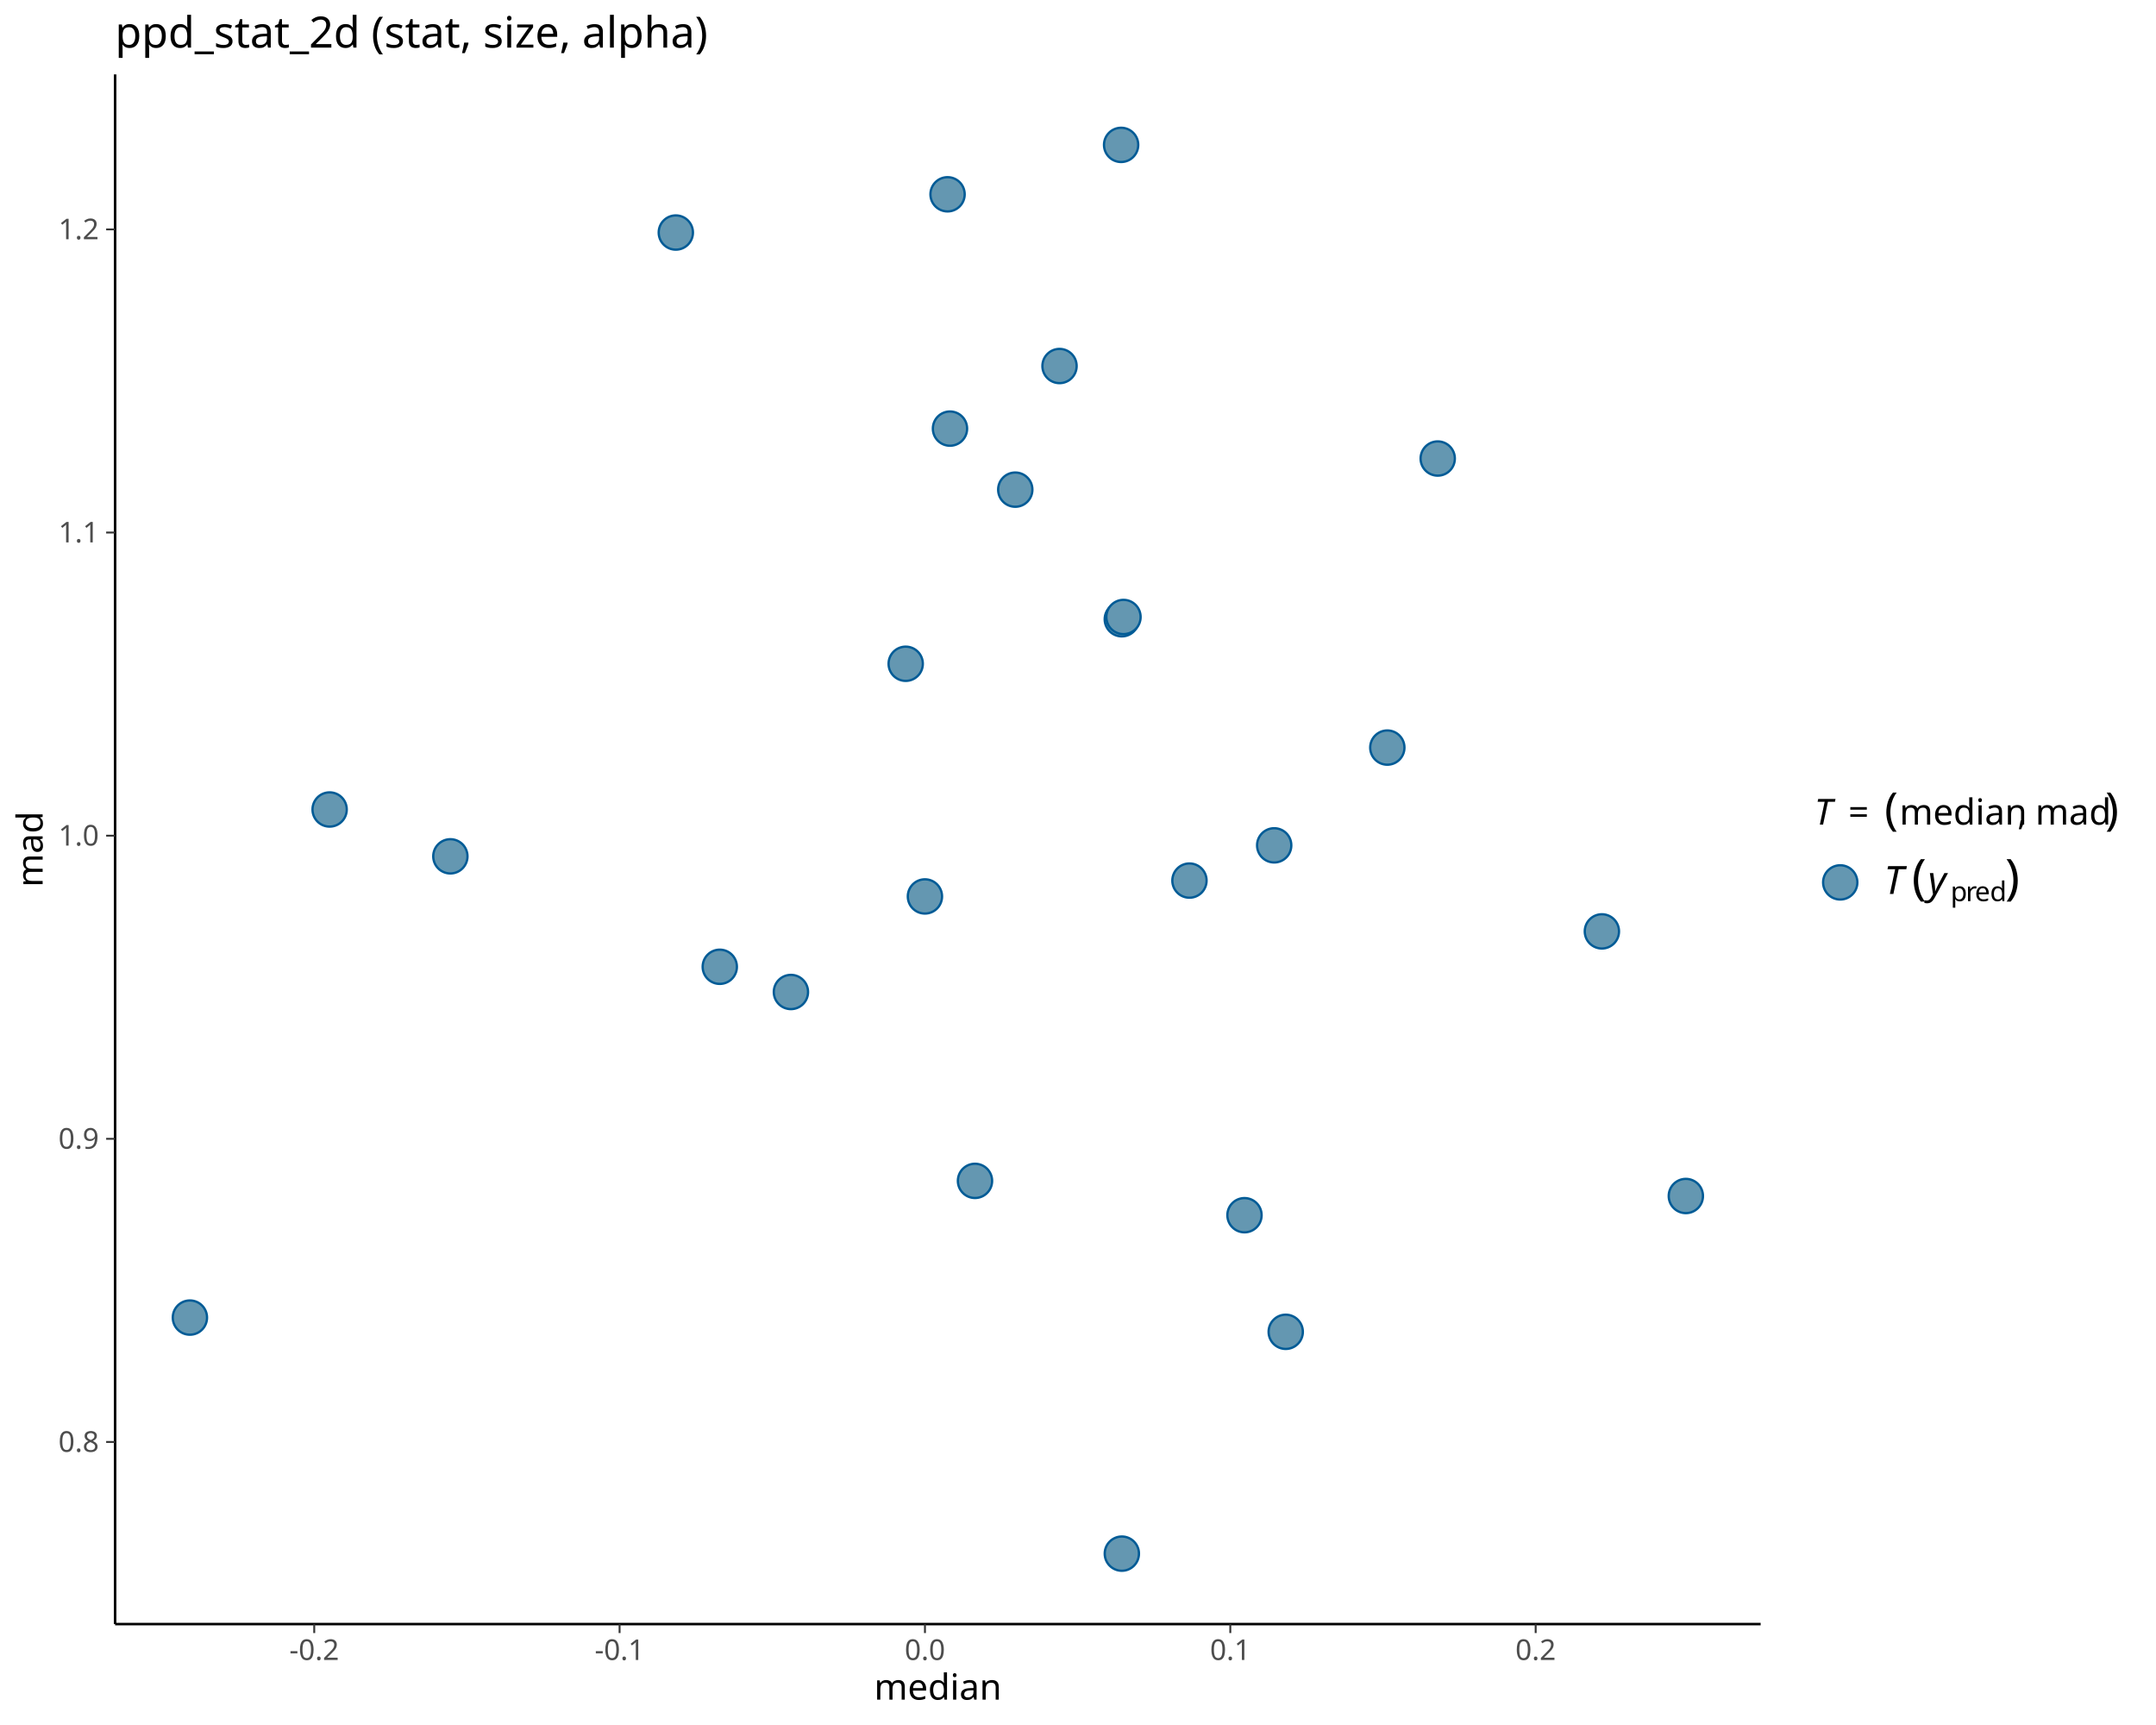
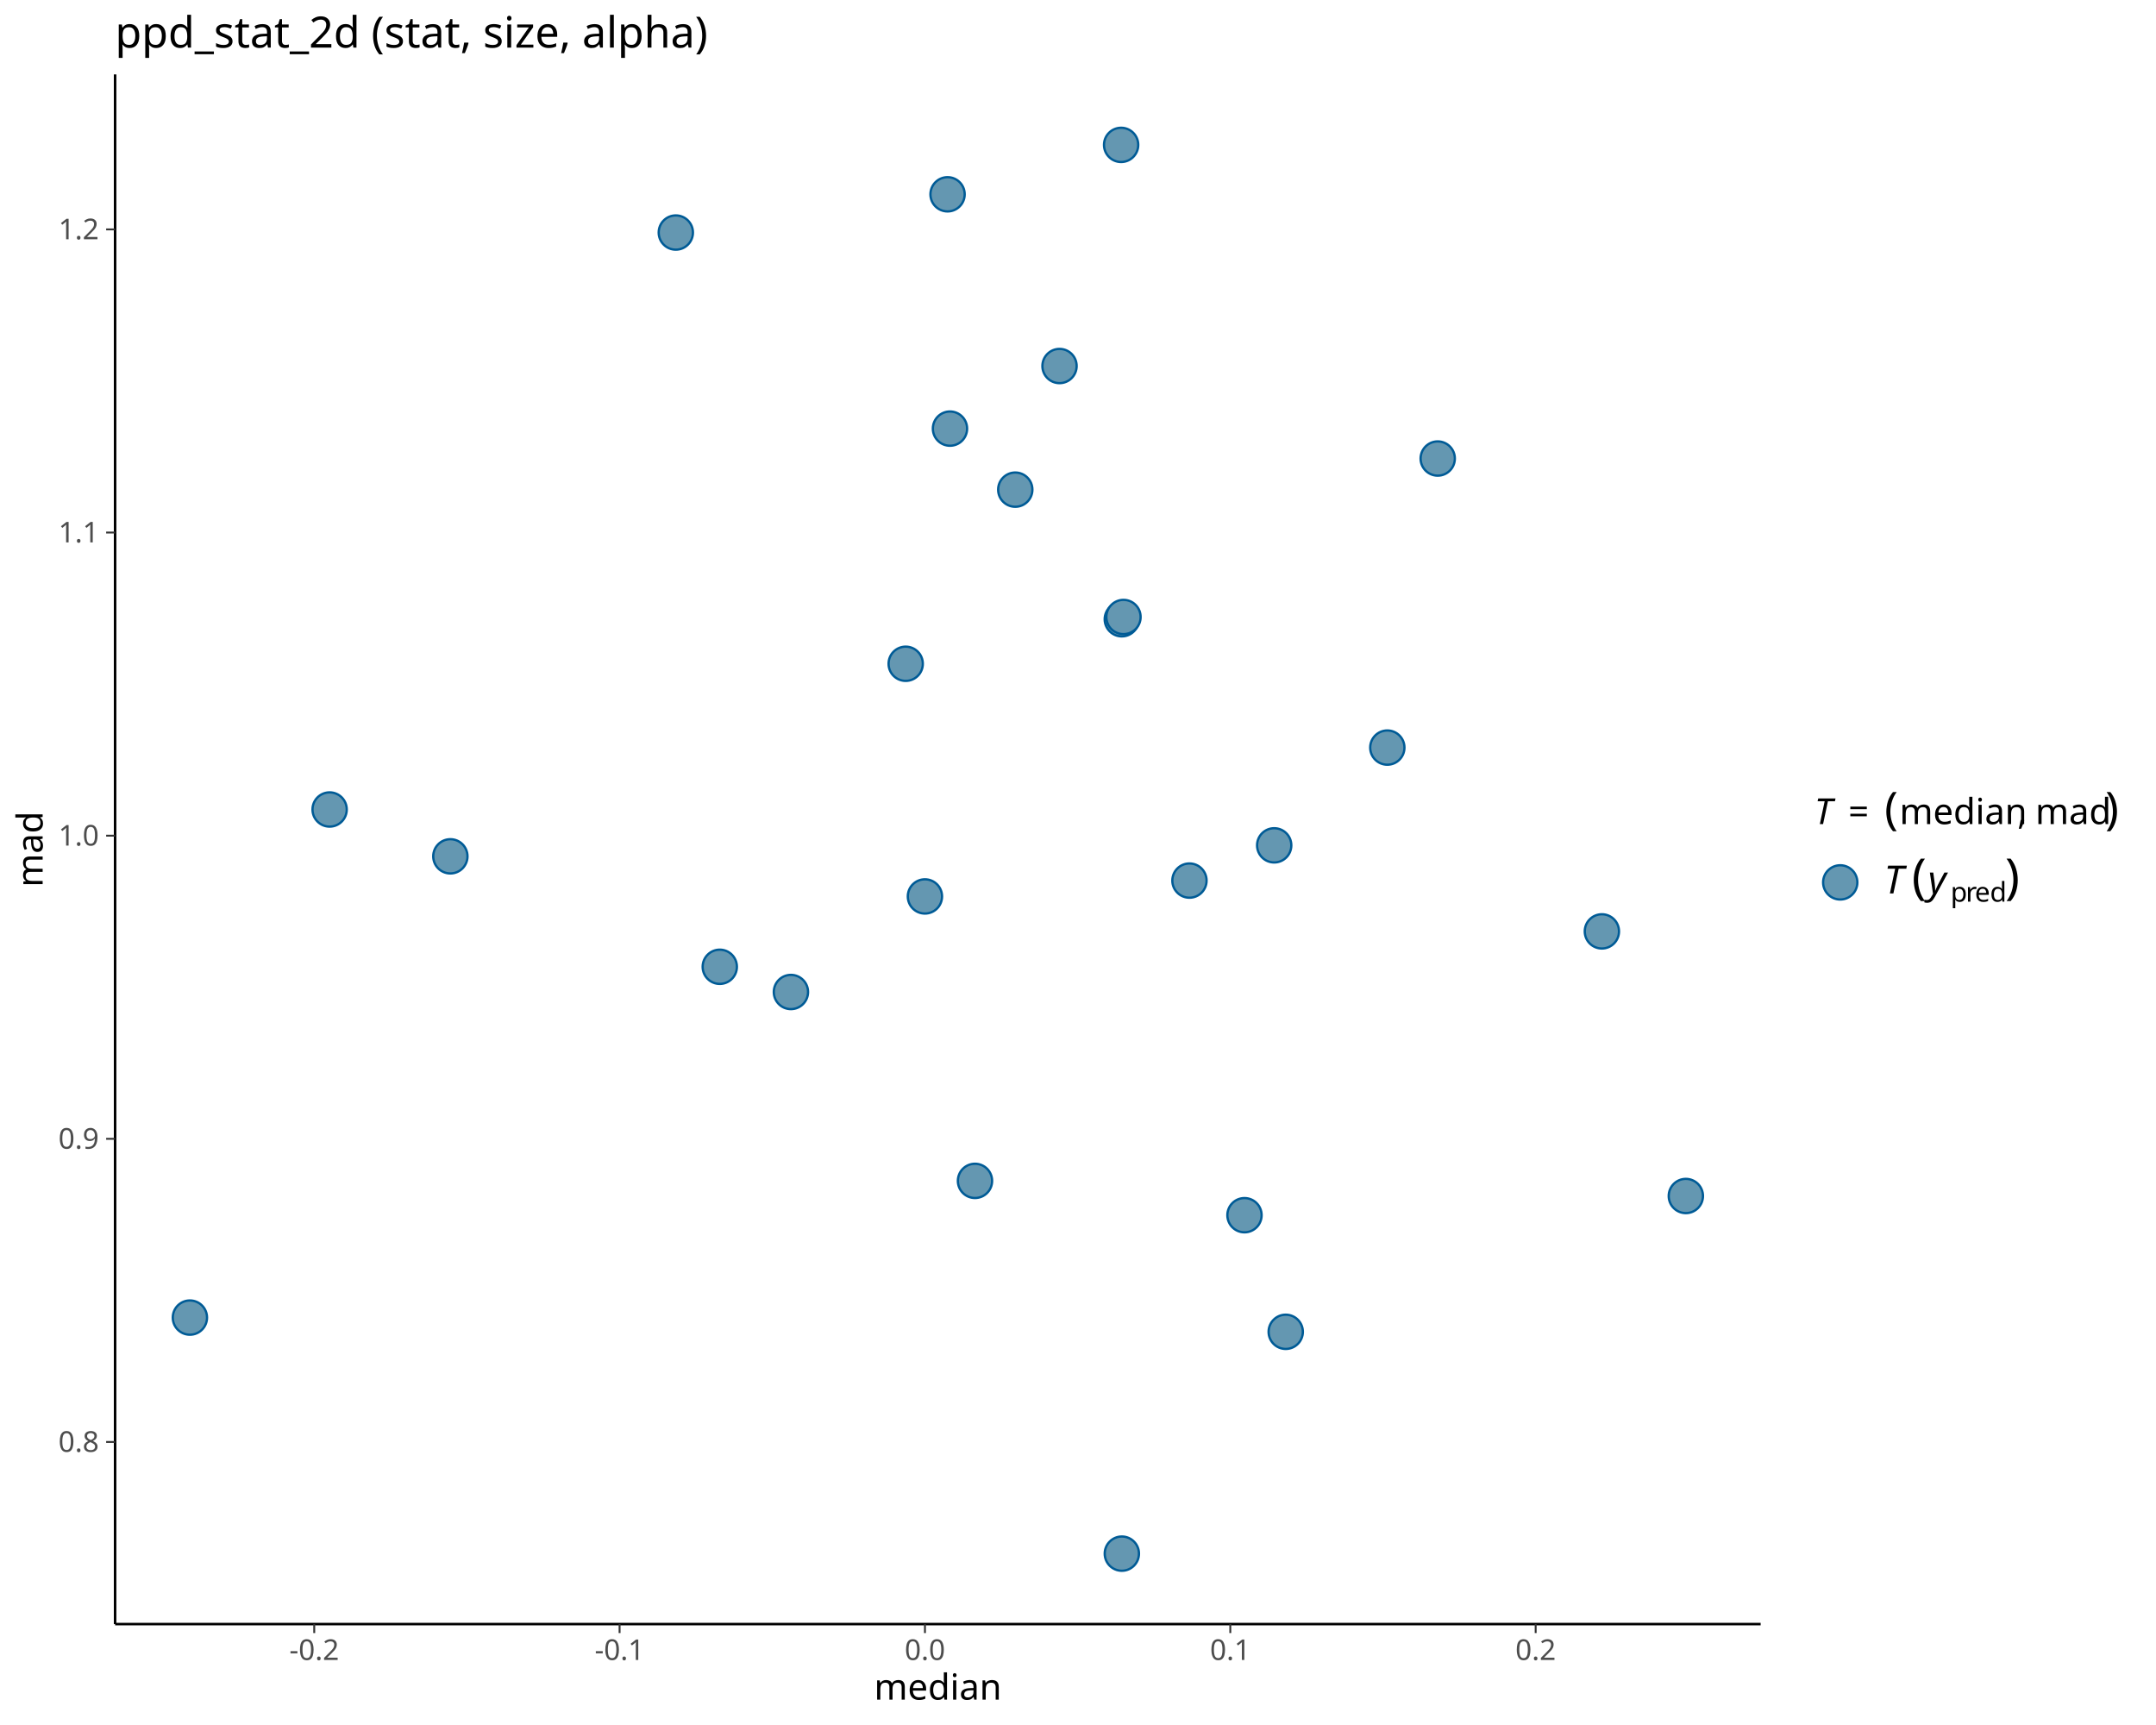
<svg xmlns="http://www.w3.org/2000/svg" class="svglite" data-engine-version="2.0" width="720.00pt" height="576.00pt" viewBox="0 0 720.00 576.00">
  <defs>
    <style type="text/css">
    .svglite line, .svglite polyline, .svglite polygon, .svglite path, .svglite rect, .svglite circle {
      fill: none;
      stroke: #000000;
      stroke-linecap: round;
      stroke-linejoin: round;
      stroke-miterlimit: 10.00;
    }
  </style>
  </defs>
  <rect width="100%" height="100%" style="stroke: none; fill: #FFFFFF;" />
  <defs>
    <clipPath id="cpMC4wMHw3MjAuMDB8MC4wMHw1NzYuMDA=">
      <rect x="0.00" y="0.00" width="720.00" height="576.00" />
    </clipPath>
  </defs>
  <g clip-path="url(#cpMC4wMHw3MjAuMDB8MC4wMHw1NzYuMDA=)">
</g>
  <defs>
    <clipPath id="cpMzguNDR8NTg3Ljk3fDI0Ljg1fDU0Mi4zMA==">
      <rect x="38.44" y="24.85" width="549.53" height="517.45" />
    </clipPath>
  </defs>
  <g clip-path="url(#cpMzguNDR8NTg3Ljk3fDI0Ljg1fDU0Mi4zMA==)">
    <circle cx="110.08" cy="270.30" r="5.72" style="stroke-width: 0.77; stroke: #005B96; fill: #6497B1;" />
    <circle cx="339.05" cy="163.50" r="5.72" style="stroke-width: 0.77; stroke: #005B96; fill: #6497B1;" />
    <circle cx="374.64" cy="518.78" r="5.72" style="stroke-width: 0.77; stroke: #005B96; fill: #6497B1;" />
    <circle cx="150.40" cy="285.94" r="5.72" style="stroke-width: 0.77; stroke: #005B96; fill: #6497B1;" />
    <circle cx="264.13" cy="331.24" r="5.72" style="stroke-width: 0.77; stroke: #005B96; fill: #6497B1;" />
    <circle cx="374.63" cy="206.78" r="5.72" style="stroke-width: 0.77; stroke: #005B96; fill: #6497B1;" />
    <circle cx="429.37" cy="444.71" r="5.72" style="stroke-width: 0.77; stroke: #005B96; fill: #6497B1;" />
    <circle cx="562.99" cy="399.36" r="5.72" style="stroke-width: 0.77; stroke: #005B96; fill: #6497B1;" />
    <circle cx="317.25" cy="143.12" r="5.72" style="stroke-width: 0.77; stroke: #005B96; fill: #6497B1;" />
    <circle cx="397.22" cy="294.04" r="5.72" style="stroke-width: 0.77; stroke: #005B96; fill: #6497B1;" />
    <circle cx="415.60" cy="405.77" r="5.72" style="stroke-width: 0.77; stroke: #005B96; fill: #6497B1;" />
    <circle cx="534.95" cy="311.00" r="5.72" style="stroke-width: 0.77; stroke: #005B96; fill: #6497B1;" />
    <circle cx="375.19" cy="206.02" r="5.72" style="stroke-width: 0.77; stroke: #005B96; fill: #6497B1;" />
    <circle cx="308.88" cy="299.33" r="5.72" style="stroke-width: 0.77; stroke: #005B96; fill: #6497B1;" />
    <circle cx="325.60" cy="394.31" r="5.72" style="stroke-width: 0.77; stroke: #005B96; fill: #6497B1;" />
    <circle cx="225.69" cy="77.65" r="5.72" style="stroke-width: 0.77; stroke: #005B96; fill: #6497B1;" />
    <circle cx="353.83" cy="122.22" r="5.72" style="stroke-width: 0.77; stroke: #005B96; fill: #6497B1;" />
    <circle cx="240.37" cy="322.82" r="5.72" style="stroke-width: 0.77; stroke: #005B96; fill: #6497B1;" />
    <circle cx="480.13" cy="153.11" r="5.72" style="stroke-width: 0.77; stroke: #005B96; fill: #6497B1;" />
    <circle cx="463.30" cy="249.63" r="5.72" style="stroke-width: 0.77; stroke: #005B96; fill: #6497B1;" />
    <circle cx="63.42" cy="439.96" r="5.72" style="stroke-width: 0.77; stroke: #005B96; fill: #6497B1;" />
    <circle cx="316.44" cy="64.88" r="5.72" style="stroke-width: 0.77; stroke: #005B96; fill: #6497B1;" />
    <circle cx="374.40" cy="48.38" r="5.72" style="stroke-width: 0.77; stroke: #005B96; fill: #6497B1;" />
    <circle cx="425.52" cy="282.27" r="5.72" style="stroke-width: 0.77; stroke: #005B96; fill: #6497B1;" />
    <circle cx="302.46" cy="221.64" r="5.72" style="stroke-width: 0.77; stroke: #005B96; fill: #6497B1;" />
  </g>
  <g clip-path="url(#cpMC4wMHw3MjAuMDB8MC4wMHw1NzYuMDA=)">
    <polyline points="38.44,542.30 38.44,24.85 " style="stroke-width: 0.85; stroke-linecap: butt;" />
    <text x="33.06" y="484.79" text-anchor="end" style="font-size: 9.60px; fill: #4D4D4D; font-family: sans;" textLength="13.35px" lengthAdjust="spacingAndGlyphs">0.8</text>
    <text x="33.06" y="383.57" text-anchor="end" style="font-size: 9.60px; fill: #4D4D4D; font-family: sans;" textLength="13.35px" lengthAdjust="spacingAndGlyphs">0.9</text>
    <text x="33.06" y="282.35" text-anchor="end" style="font-size: 9.60px; fill: #4D4D4D; font-family: sans;" textLength="13.35px" lengthAdjust="spacingAndGlyphs">1.0</text>
    <text x="33.06" y="181.12" text-anchor="end" style="font-size: 9.60px; fill: #4D4D4D; font-family: sans;" textLength="13.35px" lengthAdjust="spacingAndGlyphs">1.1</text>
    <text x="33.06" y="79.90" text-anchor="end" style="font-size: 9.60px; fill: #4D4D4D; font-family: sans;" textLength="13.35px" lengthAdjust="spacingAndGlyphs">1.2</text>
    <polyline points="35.45,481.49 38.44,481.49 " style="stroke-width: 0.64; stroke: #333333; stroke-linecap: butt;" />
    <polyline points="35.45,380.26 38.44,380.26 " style="stroke-width: 0.64; stroke: #333333; stroke-linecap: butt;" />
    <polyline points="35.45,279.04 38.44,279.04 " style="stroke-width: 0.64; stroke: #333333; stroke-linecap: butt;" />
    <polyline points="35.45,177.82 38.44,177.82 " style="stroke-width: 0.64; stroke: #333333; stroke-linecap: butt;" />
    <polyline points="35.45,76.60 38.44,76.60 " style="stroke-width: 0.64; stroke: #333333; stroke-linecap: butt;" />
    <polyline points="38.44,542.30 587.97,542.30 " style="stroke-width: 0.85; stroke-linecap: butt;" />
    <polyline points="104.94,545.29 104.94,542.30 " style="stroke-width: 0.64; stroke: #333333; stroke-linecap: butt;" />
    <polyline points="206.91,545.29 206.91,542.30 " style="stroke-width: 0.64; stroke: #333333; stroke-linecap: butt;" />
    <polyline points="308.89,545.29 308.89,542.30 " style="stroke-width: 0.64; stroke: #333333; stroke-linecap: butt;" />
    <polyline points="410.86,545.29 410.86,542.30 " style="stroke-width: 0.64; stroke: #333333; stroke-linecap: butt;" />
    <polyline points="512.84,545.29 512.84,542.30 " style="stroke-width: 0.64; stroke: #333333; stroke-linecap: butt;" />
    <text x="104.94" y="554.29" text-anchor="middle" style="font-size: 9.60px; fill: #4D4D4D; font-family: sans;" textLength="16.54px" lengthAdjust="spacingAndGlyphs">-0.2</text>
    <text x="206.91" y="554.29" text-anchor="middle" style="font-size: 9.60px; fill: #4D4D4D; font-family: sans;" textLength="16.54px" lengthAdjust="spacingAndGlyphs">-0.1</text>
    <text x="308.89" y="554.29" text-anchor="middle" style="font-size: 9.60px; fill: #4D4D4D; font-family: sans;" textLength="13.35px" lengthAdjust="spacingAndGlyphs">0.0</text>
    <text x="410.86" y="554.29" text-anchor="middle" style="font-size: 9.60px; fill: #4D4D4D; font-family: sans;" textLength="13.35px" lengthAdjust="spacingAndGlyphs">0.1</text>
    <text x="512.84" y="554.29" text-anchor="middle" style="font-size: 9.60px; fill: #4D4D4D; font-family: sans;" textLength="13.35px" lengthAdjust="spacingAndGlyphs">0.2</text>
    <text x="313.21" y="567.53" text-anchor="middle" style="font-size: 12.00px; font-family: sans;" textLength="39.36px" lengthAdjust="spacingAndGlyphs">median</text>
    <text transform="translate(14.24,283.58) rotate(-90)" text-anchor="middle" style="font-size: 12.00px; font-family: sans;" textLength="23.35px" lengthAdjust="spacingAndGlyphs">mad</text>
-     <text x="605.91" y="275.35" style="font-size: 12.00px; font-style: italic; font-family: sans;" textLength="7.33px" lengthAdjust="spacingAndGlyphs">T</text>
-     <text x="617.25" y="275.35" style="font-size: 12.00px; font-family: sans;" textLength="9.32px" lengthAdjust="spacingAndGlyphs">=</text>
-     <text x="629.35" y="275.35" style="font-size: 15.00px; font-family: sans;" textLength="5.00px" lengthAdjust="spacingAndGlyphs">(</text>
-     <text x="634.34" y="275.35" style="font-size: 12.00px; font-family: sans;" textLength="39.36px" lengthAdjust="spacingAndGlyphs">median</text>
-     <text x="673.70" y="275.35" style="font-size: 12.00px; font-family: sans;" textLength="3.00px" lengthAdjust="spacingAndGlyphs">,</text>
-     <text x="676.71" y="275.35" style="font-size: 12.00px; font-family: sans;" textLength="3.00px" lengthAdjust="spacingAndGlyphs"> </text>
-     <text x="679.71" y="275.35" style="font-size: 12.00px; font-family: sans;" textLength="23.35px" lengthAdjust="spacingAndGlyphs">mad</text>
-     <text x="703.06" y="275.35" style="font-size: 15.00px; font-family: sans;" textLength="4.99px" lengthAdjust="spacingAndGlyphs">)</text>
+     <text x="605.91" y="275.18" style="font-size: 12.00px; font-style: italic; font-family: sans;" textLength="7.33px" lengthAdjust="spacingAndGlyphs">T</text>
+     <text x="617.25" y="275.18" style="font-size: 12.00px; font-family: sans;" textLength="9.32px" lengthAdjust="spacingAndGlyphs">=</text>
+     <text x="629.35" y="275.18" style="font-size: 15.00px; font-family: sans;" textLength="5.00px" lengthAdjust="spacingAndGlyphs">(</text>
+     <text x="634.34" y="275.18" style="font-size: 12.00px; font-family: sans;" textLength="39.36px" lengthAdjust="spacingAndGlyphs">median</text>
+     <text x="673.70" y="275.18" style="font-size: 12.00px; font-family: sans;" textLength="3.00px" lengthAdjust="spacingAndGlyphs">,</text>
+     <text x="676.71" y="275.18" style="font-size: 12.00px; font-family: sans;" textLength="3.00px" lengthAdjust="spacingAndGlyphs"> </text>
+     <text x="679.71" y="275.18" style="font-size: 12.00px; font-family: sans;" textLength="23.35px" lengthAdjust="spacingAndGlyphs">mad</text>
+     <text x="703.06" y="275.18" style="font-size: 15.00px; font-family: sans;" textLength="4.99px" lengthAdjust="spacingAndGlyphs">)</text>
    <circle cx="614.55" cy="294.64" r="5.72" style="stroke-width: 0.77; stroke: #005B96; fill: #6497B1;" />
-     <text x="629.16" y="298.50" style="font-size: 13.00px; font-style: italic; font-family: sans;" textLength="7.94px" lengthAdjust="spacingAndGlyphs">T</text>
-     <text x="638.45" y="298.50" style="font-size: 16.25px; font-family: sans;" textLength="5.41px" lengthAdjust="spacingAndGlyphs">(</text>
-     <text x="643.86" y="298.50" style="font-size: 13.00px; font-style: italic; font-family: sans;" textLength="6.51px" lengthAdjust="spacingAndGlyphs">y</text>
-     <text x="651.39" y="300.90" style="font-size: 9.10px; font-family: sans;" textLength="5.06px" lengthAdjust="spacingAndGlyphs">p</text>
-     <text x="656.45" y="300.90" style="font-size: 9.10px; font-family: sans;" textLength="3.03px" lengthAdjust="spacingAndGlyphs">r</text>
-     <text x="659.48" y="300.90" style="font-size: 9.10px; font-family: sans;" textLength="5.06px" lengthAdjust="spacingAndGlyphs">e</text>
-     <text x="664.55" y="300.90" style="font-size: 9.10px; font-family: sans;" textLength="5.06px" lengthAdjust="spacingAndGlyphs">d</text>
-     <text x="669.61" y="298.50" style="font-size: 16.25px; font-family: sans;" textLength="5.40px" lengthAdjust="spacingAndGlyphs">)</text>
+     <text x="629.16" y="298.33" style="font-size: 13.00px; font-style: italic; font-family: sans;" textLength="7.94px" lengthAdjust="spacingAndGlyphs">T</text>
+     <text x="638.45" y="298.33" style="font-size: 16.25px; font-family: sans;" textLength="5.41px" lengthAdjust="spacingAndGlyphs">(</text>
+     <text x="643.86" y="298.33" style="font-size: 13.00px; font-style: italic; font-family: sans;" textLength="6.51px" lengthAdjust="spacingAndGlyphs">y</text>
+     <text x="651.39" y="301.08" style="font-size: 9.10px; font-family: sans;" textLength="5.06px" lengthAdjust="spacingAndGlyphs">p</text>
+     <text x="656.45" y="301.08" style="font-size: 9.10px; font-family: sans;" textLength="3.03px" lengthAdjust="spacingAndGlyphs">r</text>
+     <text x="659.48" y="301.08" style="font-size: 9.10px; font-family: sans;" textLength="5.06px" lengthAdjust="spacingAndGlyphs">e</text>
+     <text x="664.55" y="301.08" style="font-size: 9.10px; font-family: sans;" textLength="5.06px" lengthAdjust="spacingAndGlyphs">d</text>
+     <text x="669.61" y="298.33" style="font-size: 16.25px; font-family: sans;" textLength="5.40px" lengthAdjust="spacingAndGlyphs">)</text>
    <text x="38.44" y="15.89" style="font-size: 14.40px; font-family: sans;" textLength="192.94px" lengthAdjust="spacingAndGlyphs">ppd_stat_2d (stat, size, alpha)</text>
  </g>
</svg>
